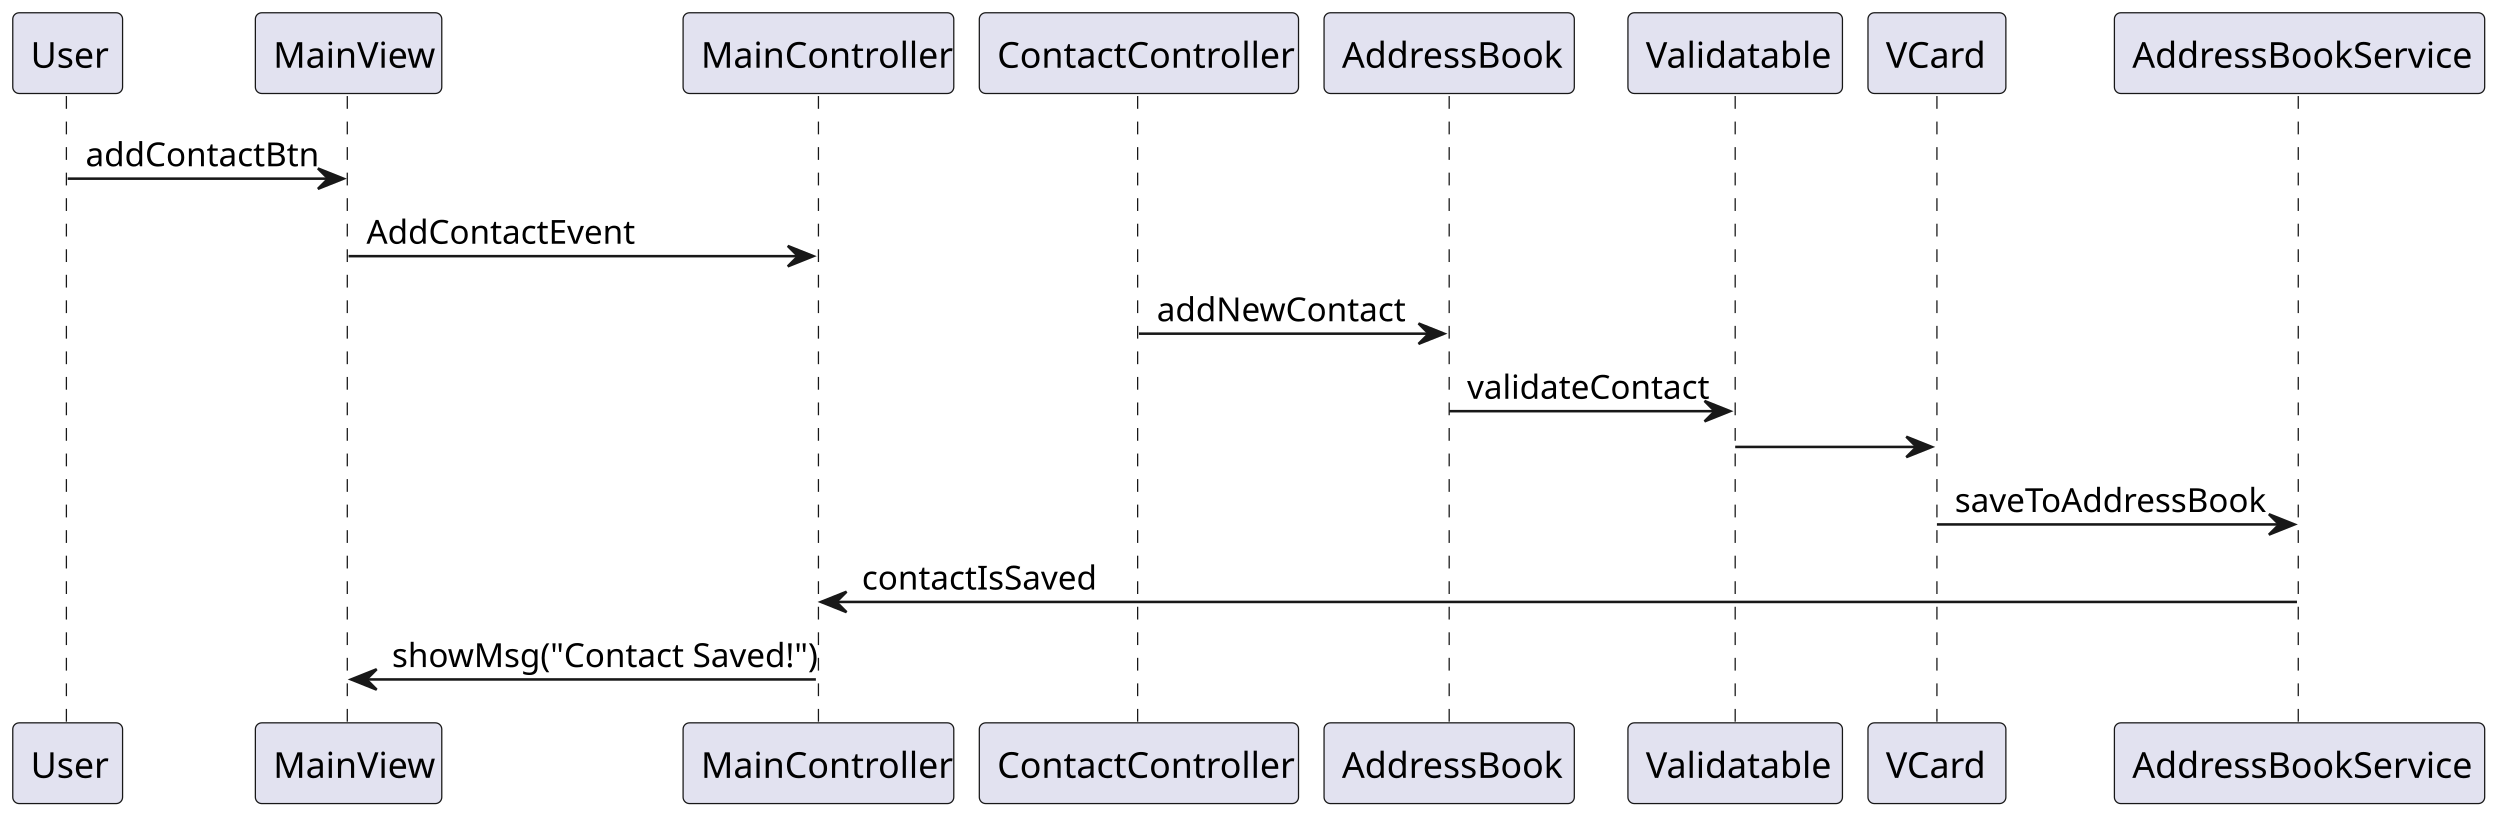
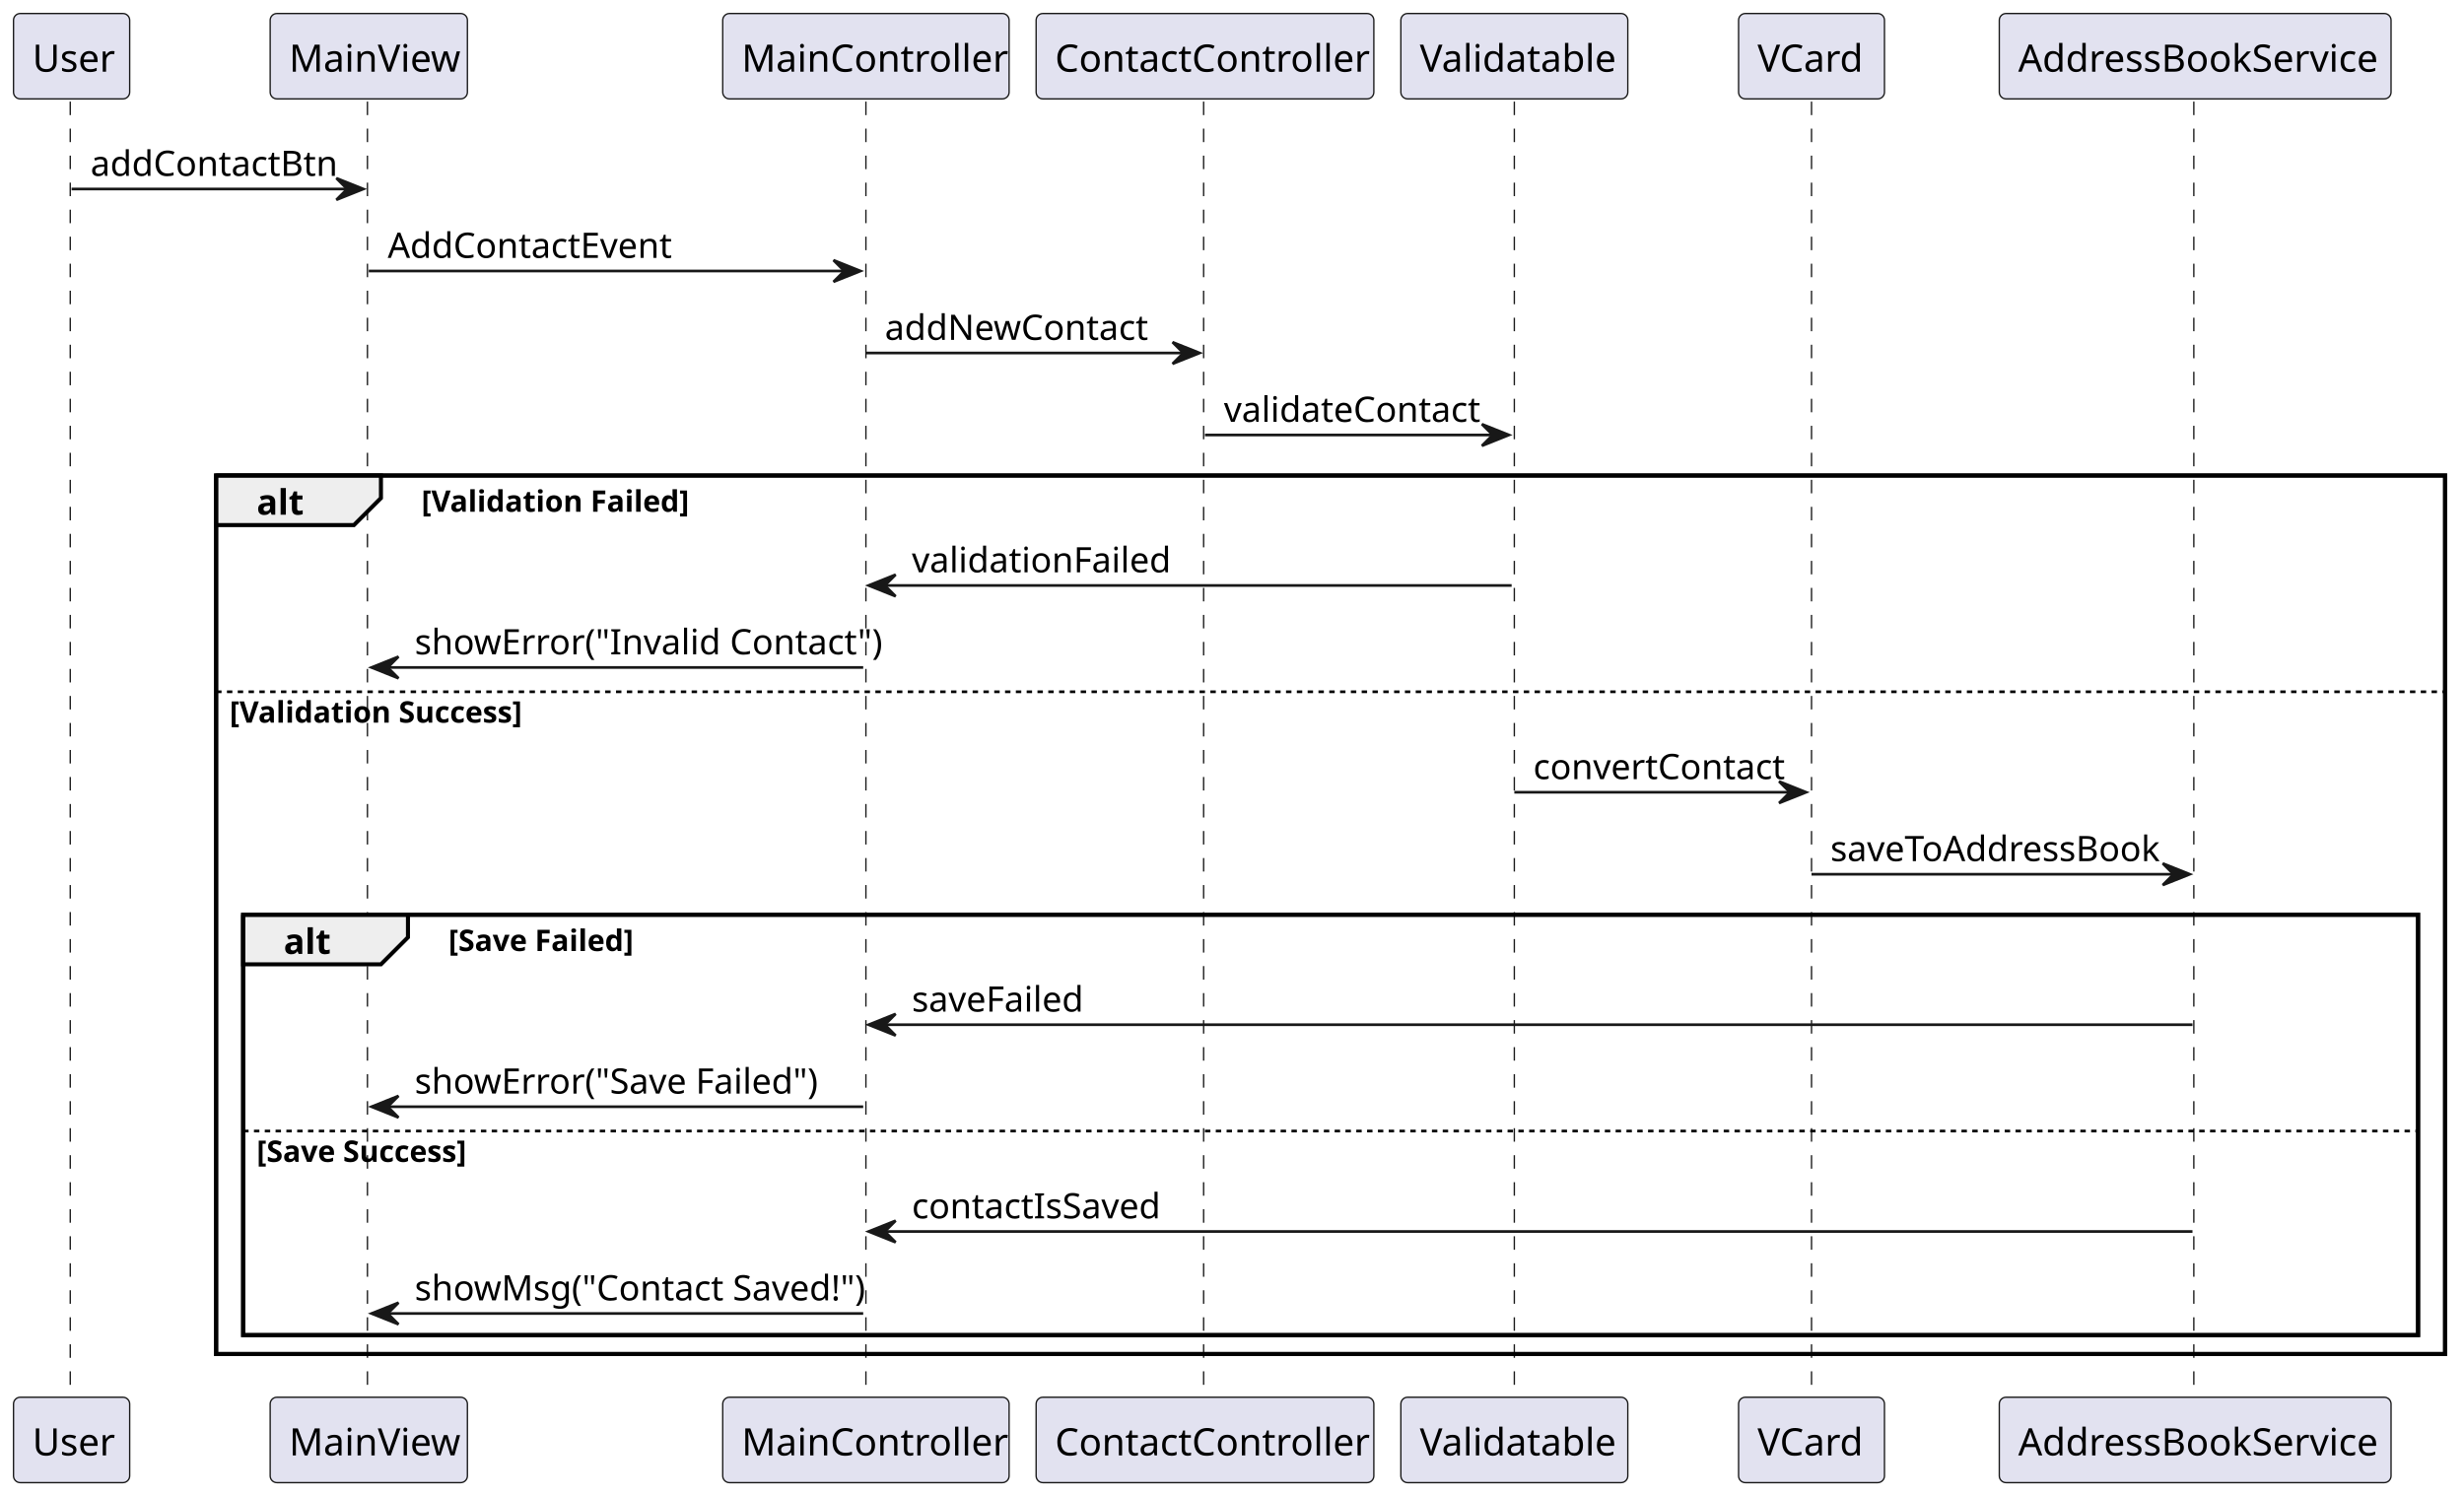
- <svg xmlns="http://www.w3.org/2000/svg" contentStyleType="text/css" height="320px" preserveAspectRatio="none" style="width:979px;height:320px;background:#FFFFFF;" version="1.1" viewBox="0 0 979 320" width="979px" zoomAndPan="magnify">
+ <svg xmlns="http://www.w3.org/2000/svg" contentStyleType="text/css" height="554px" preserveAspectRatio="none" style="width:912px;height:554px;background:#FFFFFF;" version="1.1" viewBox="0 0 912 554" width="912px" zoomAndPan="magnify">
  <defs />
  <g>
-     <line style="stroke:#181818;stroke-width:0.5;stroke-dasharray:5.0,5.0;" x1="26" x2="26" y1="37.609" y2="284.07" />
-     <line style="stroke:#181818;stroke-width:0.5;stroke-dasharray:5.0,5.0;" x1="136" x2="136" y1="37.609" y2="284.07" />
-     <line style="stroke:#181818;stroke-width:0.5;stroke-dasharray:5.0,5.0;" x1="320.5" x2="320.5" y1="37.609" y2="284.07" />
-     <line style="stroke:#181818;stroke-width:0.5;stroke-dasharray:5.0,5.0;" x1="445.5" x2="445.5" y1="37.609" y2="284.07" />
-     <line style="stroke:#181818;stroke-width:0.5;stroke-dasharray:5.0,5.0;" x1="567.5" x2="567.5" y1="37.609" y2="284.07" />
-     <line style="stroke:#181818;stroke-width:0.5;stroke-dasharray:5.0,5.0;" x1="679.5" x2="679.5" y1="37.609" y2="284.07" />
-     <line style="stroke:#181818;stroke-width:0.5;stroke-dasharray:5.0,5.0;" x1="758.5" x2="758.5" y1="37.609" y2="284.07" />
-     <line style="stroke:#181818;stroke-width:0.5;stroke-dasharray:5.0,5.0;" x1="900" x2="900" y1="37.609" y2="284.07" />
+     <rect fill="none" height="325.188" style="stroke:#000000;stroke-width:1.5;" width="825" x="80" y="176.016" />
+     <rect fill="none" height="155.594" style="stroke:#000000;stroke-width:1.5;" width="805" x="90" y="338.609" />
+     <line style="stroke:#181818;stroke-width:0.5;stroke-dasharray:5.0,5.0;" x1="26" x2="26" y1="37.609" y2="518.203" />
+     <line style="stroke:#181818;stroke-width:0.5;stroke-dasharray:5.0,5.0;" x1="136" x2="136" y1="37.609" y2="518.203" />
+     <line style="stroke:#181818;stroke-width:0.5;stroke-dasharray:5.0,5.0;" x1="320.5" x2="320.5" y1="37.609" y2="518.203" />
+     <line style="stroke:#181818;stroke-width:0.5;stroke-dasharray:5.0,5.0;" x1="445.5" x2="445.5" y1="37.609" y2="518.203" />
+     <line style="stroke:#181818;stroke-width:0.5;stroke-dasharray:5.0,5.0;" x1="560.5" x2="560.5" y1="37.609" y2="518.203" />
+     <line style="stroke:#181818;stroke-width:0.5;stroke-dasharray:5.0,5.0;" x1="670.5" x2="670.5" y1="37.609" y2="518.203" />
+     <line style="stroke:#181818;stroke-width:0.5;stroke-dasharray:5.0,5.0;" x1="812" x2="812" y1="37.609" y2="518.203" />
    <rect fill="#E2E2F0" height="31.609" rx="2.5" ry="2.5" style="stroke:#181818;stroke-width:0.5;" width="43" x="5" y="5" />
    <text fill="#000000" font-family="sans-serif" font-size="14" lengthAdjust="spacing" textLength="29" x="12" y="26.533">User</text>
-     <rect fill="#E2E2F0" height="31.609" rx="2.5" ry="2.5" style="stroke:#181818;stroke-width:0.5;" width="43" x="5" y="283.07" />
-     <text fill="#000000" font-family="sans-serif" font-size="14" lengthAdjust="spacing" textLength="29" x="12" y="304.603">User</text>
+     <rect fill="#E2E2F0" height="31.609" rx="2.5" ry="2.5" style="stroke:#181818;stroke-width:0.5;" width="43" x="5" y="517.203" />
+     <text fill="#000000" font-family="sans-serif" font-size="14" lengthAdjust="spacing" textLength="29" x="12" y="538.736">User</text>
    <rect fill="#E2E2F0" height="31.609" rx="2.5" ry="2.5" style="stroke:#181818;stroke-width:0.5;" width="73" x="100" y="5" />
    <text fill="#000000" font-family="sans-serif" font-size="14" lengthAdjust="spacing" textLength="59" x="107" y="26.533">MainView</text>
-     <rect fill="#E2E2F0" height="31.609" rx="2.5" ry="2.5" style="stroke:#181818;stroke-width:0.5;" width="73" x="100" y="283.07" />
-     <text fill="#000000" font-family="sans-serif" font-size="14" lengthAdjust="spacing" textLength="59" x="107" y="304.603">MainView</text>
+     <rect fill="#E2E2F0" height="31.609" rx="2.5" ry="2.5" style="stroke:#181818;stroke-width:0.5;" width="73" x="100" y="517.203" />
+     <text fill="#000000" font-family="sans-serif" font-size="14" lengthAdjust="spacing" textLength="59" x="107" y="538.736">MainView</text>
    <rect fill="#E2E2F0" height="31.609" rx="2.5" ry="2.5" style="stroke:#181818;stroke-width:0.5;" width="106" x="267.5" y="5" />
    <text fill="#000000" font-family="sans-serif" font-size="14" lengthAdjust="spacing" textLength="92" x="274.5" y="26.533">MainController</text>
-     <rect fill="#E2E2F0" height="31.609" rx="2.5" ry="2.5" style="stroke:#181818;stroke-width:0.5;" width="106" x="267.5" y="283.07" />
-     <text fill="#000000" font-family="sans-serif" font-size="14" lengthAdjust="spacing" textLength="92" x="274.5" y="304.603">MainController</text>
+     <rect fill="#E2E2F0" height="31.609" rx="2.5" ry="2.5" style="stroke:#181818;stroke-width:0.5;" width="106" x="267.5" y="517.203" />
+     <text fill="#000000" font-family="sans-serif" font-size="14" lengthAdjust="spacing" textLength="92" x="274.5" y="538.736">MainController</text>
    <rect fill="#E2E2F0" height="31.609" rx="2.5" ry="2.5" style="stroke:#181818;stroke-width:0.5;" width="125" x="383.5" y="5" />
    <text fill="#000000" font-family="sans-serif" font-size="14" lengthAdjust="spacing" textLength="111" x="390.5" y="26.533">ContactController</text>
-     <rect fill="#E2E2F0" height="31.609" rx="2.5" ry="2.5" style="stroke:#181818;stroke-width:0.5;" width="125" x="383.5" y="283.07" />
-     <text fill="#000000" font-family="sans-serif" font-size="14" lengthAdjust="spacing" textLength="111" x="390.5" y="304.603">ContactController</text>
-     <rect fill="#E2E2F0" height="31.609" rx="2.5" ry="2.5" style="stroke:#181818;stroke-width:0.5;" width="98" x="518.5" y="5" />
-     <text fill="#000000" font-family="sans-serif" font-size="14" lengthAdjust="spacing" textLength="84" x="525.5" y="26.533">AddressBook</text>
-     <rect fill="#E2E2F0" height="31.609" rx="2.5" ry="2.5" style="stroke:#181818;stroke-width:0.5;" width="98" x="518.5" y="283.07" />
-     <text fill="#000000" font-family="sans-serif" font-size="14" lengthAdjust="spacing" textLength="84" x="525.5" y="304.603">AddressBook</text>
-     <rect fill="#E2E2F0" height="31.609" rx="2.5" ry="2.5" style="stroke:#181818;stroke-width:0.5;" width="84" x="637.5" y="5" />
-     <text fill="#000000" font-family="sans-serif" font-size="14" lengthAdjust="spacing" textLength="70" x="644.5" y="26.533">Validatable</text>
-     <rect fill="#E2E2F0" height="31.609" rx="2.5" ry="2.5" style="stroke:#181818;stroke-width:0.5;" width="84" x="637.5" y="283.07" />
-     <text fill="#000000" font-family="sans-serif" font-size="14" lengthAdjust="spacing" textLength="70" x="644.5" y="304.603">Validatable</text>
-     <rect fill="#E2E2F0" height="31.609" rx="2.5" ry="2.5" style="stroke:#181818;stroke-width:0.5;" width="54" x="731.5" y="5" />
-     <text fill="#000000" font-family="sans-serif" font-size="14" lengthAdjust="spacing" textLength="40" x="738.5" y="26.533">VCard</text>
-     <rect fill="#E2E2F0" height="31.609" rx="2.5" ry="2.5" style="stroke:#181818;stroke-width:0.5;" width="54" x="731.5" y="283.07" />
-     <text fill="#000000" font-family="sans-serif" font-size="14" lengthAdjust="spacing" textLength="40" x="738.5" y="304.603">VCard</text>
-     <rect fill="#E2E2F0" height="31.609" rx="2.5" ry="2.5" style="stroke:#181818;stroke-width:0.5;" width="145" x="828" y="5" />
-     <text fill="#000000" font-family="sans-serif" font-size="14" lengthAdjust="spacing" textLength="131" x="835" y="26.533">AddressBookService</text>
-     <rect fill="#E2E2F0" height="31.609" rx="2.5" ry="2.5" style="stroke:#181818;stroke-width:0.5;" width="145" x="828" y="283.07" />
-     <text fill="#000000" font-family="sans-serif" font-size="14" lengthAdjust="spacing" textLength="131" x="835" y="304.603">AddressBookService</text>
+     <rect fill="#E2E2F0" height="31.609" rx="2.5" ry="2.5" style="stroke:#181818;stroke-width:0.5;" width="125" x="383.5" y="517.203" />
+     <text fill="#000000" font-family="sans-serif" font-size="14" lengthAdjust="spacing" textLength="111" x="390.5" y="538.736">ContactController</text>
+     <rect fill="#E2E2F0" height="31.609" rx="2.5" ry="2.5" style="stroke:#181818;stroke-width:0.5;" width="84" x="518.5" y="5" />
+     <text fill="#000000" font-family="sans-serif" font-size="14" lengthAdjust="spacing" textLength="70" x="525.5" y="26.533">Validatable</text>
+     <rect fill="#E2E2F0" height="31.609" rx="2.5" ry="2.5" style="stroke:#181818;stroke-width:0.5;" width="84" x="518.5" y="517.203" />
+     <text fill="#000000" font-family="sans-serif" font-size="14" lengthAdjust="spacing" textLength="70" x="525.5" y="538.736">Validatable</text>
+     <rect fill="#E2E2F0" height="31.609" rx="2.5" ry="2.5" style="stroke:#181818;stroke-width:0.5;" width="54" x="643.5" y="5" />
+     <text fill="#000000" font-family="sans-serif" font-size="14" lengthAdjust="spacing" textLength="40" x="650.5" y="26.533">VCard</text>
+     <rect fill="#E2E2F0" height="31.609" rx="2.5" ry="2.5" style="stroke:#181818;stroke-width:0.5;" width="54" x="643.5" y="517.203" />
+     <text fill="#000000" font-family="sans-serif" font-size="14" lengthAdjust="spacing" textLength="40" x="650.5" y="538.736">VCard</text>
+     <rect fill="#E2E2F0" height="31.609" rx="2.5" ry="2.5" style="stroke:#181818;stroke-width:0.5;" width="145" x="740" y="5" />
+     <text fill="#000000" font-family="sans-serif" font-size="14" lengthAdjust="spacing" textLength="131" x="747" y="26.533">AddressBookService</text>
+     <rect fill="#E2E2F0" height="31.609" rx="2.5" ry="2.5" style="stroke:#181818;stroke-width:0.5;" width="145" x="740" y="517.203" />
+     <text fill="#000000" font-family="sans-serif" font-size="14" lengthAdjust="spacing" textLength="131" x="747" y="538.736">AddressBookService</text>
    <polygon fill="#181818" points="124.5,65.961,134.5,69.961,124.5,73.961,128.5,69.961" style="stroke:#181818;stroke-width:1.0;" />
    <line style="stroke:#181818;stroke-width:1.0;" x1="26.5" x2="130.5" y1="69.961" y2="69.961" />
    <text fill="#000000" font-family="sans-serif" font-size="13" lengthAdjust="spacing" textLength="86" x="33.5" y="65.105">addContactBtn</text>
    <polygon fill="#181818" points="308.5,96.312,318.5,100.312,308.5,104.312,312.5,100.312" style="stroke:#181818;stroke-width:1.0;" />
    <line style="stroke:#181818;stroke-width:1.0;" x1="136.5" x2="314.5" y1="100.312" y2="100.312" />
    <text fill="#000000" font-family="sans-serif" font-size="13" lengthAdjust="spacing" textLength="100" x="143.5" y="95.456">AddContactEvent</text>
-     <polygon fill="#181818" points="555.5,126.664,565.5,130.664,555.5,134.664,559.5,130.664" style="stroke:#181818;stroke-width:1.0;" />
-     <line style="stroke:#181818;stroke-width:1.0;" x1="446" x2="561.5" y1="130.664" y2="130.664" />
-     <text fill="#000000" font-family="sans-serif" font-size="13" lengthAdjust="spacing" textLength="91" x="453" y="125.808">addNewContact</text>
-     <polygon fill="#181818" points="667.5,157.016,677.5,161.016,667.5,165.016,671.5,161.016" style="stroke:#181818;stroke-width:1.0;" />
-     <line style="stroke:#181818;stroke-width:1.0;" x1="567.5" x2="673.5" y1="161.016" y2="161.016" />
-     <text fill="#000000" font-family="sans-serif" font-size="13" lengthAdjust="spacing" textLength="88" x="574.5" y="156.159">validateContact</text>
-     <polygon fill="#181818" points="746.5,171.016,756.5,175.016,746.5,179.016,750.5,175.016" style="stroke:#181818;stroke-width:1.0;" />
-     <line style="stroke:#181818;stroke-width:1.0;" x1="679.5" x2="752.5" y1="175.016" y2="175.016" />
-     <polygon fill="#181818" points="888.5,201.367,898.5,205.367,888.5,209.367,892.5,205.367" style="stroke:#181818;stroke-width:1.0;" />
-     <line style="stroke:#181818;stroke-width:1.0;" x1="758.5" x2="894.5" y1="205.367" y2="205.367" />
-     <text fill="#000000" font-family="sans-serif" font-size="13" lengthAdjust="spacing" textLength="118" x="765.5" y="200.511">saveToAddressBook</text>
-     <polygon fill="#181818" points="331.5,231.719,321.5,235.719,331.5,239.719,327.5,235.719" style="stroke:#181818;stroke-width:1.0;" />
-     <line style="stroke:#181818;stroke-width:1.0;" x1="325.5" x2="899.5" y1="235.719" y2="235.719" />
-     <text fill="#000000" font-family="sans-serif" font-size="13" lengthAdjust="spacing" textLength="88" x="337.5" y="230.862">contactIsSaved</text>
-     <polygon fill="#181818" points="147.5,262.07,137.5,266.07,147.5,270.07,143.5,266.07" style="stroke:#181818;stroke-width:1.0;" />
-     <line style="stroke:#181818;stroke-width:1.0;" x1="141.5" x2="319.5" y1="266.07" y2="266.07" />
-     <text fill="#000000" font-family="sans-serif" font-size="13" lengthAdjust="spacing" textLength="160" x="153.5" y="261.214">showMsg("Contact Saved!")</text>
+     <polygon fill="#181818" points="434,126.664,444,130.664,434,134.664,438,130.664" style="stroke:#181818;stroke-width:1.0;" />
+     <line style="stroke:#181818;stroke-width:1.0;" x1="320.5" x2="440" y1="130.664" y2="130.664" />
+     <text fill="#000000" font-family="sans-serif" font-size="13" lengthAdjust="spacing" textLength="91" x="327.5" y="125.808">addNewContact</text>
+     <polygon fill="#181818" points="548.5,157.016,558.5,161.016,548.5,165.016,552.5,161.016" style="stroke:#181818;stroke-width:1.0;" />
+     <line style="stroke:#181818;stroke-width:1.0;" x1="446" x2="554.5" y1="161.016" y2="161.016" />
+     <text fill="#000000" font-family="sans-serif" font-size="13" lengthAdjust="spacing" textLength="88" x="453" y="156.159">validateContact</text>
+     <path d="M80,176.016 L141,176.016 L141,184.367 L131,194.367 L80,194.367 L80,176.016 " fill="#EEEEEE" style="stroke:#000000;stroke-width:1.5;" />
+     <rect fill="none" height="325.188" style="stroke:#000000;stroke-width:1.5;" width="825" x="80" y="176.016" />
+     <text fill="#000000" font-family="sans-serif" font-size="13" font-weight="bold" lengthAdjust="spacing" textLength="16" x="95" y="190.511">alt</text>
+     <text fill="#000000" font-family="sans-serif" font-size="11" font-weight="bold" lengthAdjust="spacing" textLength="97" x="156" y="189.435">[Validation Failed]</text>
+     <polygon fill="#181818" points="331.5,212.719,321.5,216.719,331.5,220.719,327.5,216.719" style="stroke:#181818;stroke-width:1.0;" />
+     <line style="stroke:#181818;stroke-width:1.0;" x1="325.5" x2="559.5" y1="216.719" y2="216.719" />
+     <text fill="#000000" font-family="sans-serif" font-size="13" lengthAdjust="spacing" textLength="88" x="337.5" y="211.862">validationFailed</text>
+     <polygon fill="#181818" points="147.5,243.07,137.5,247.07,147.5,251.07,143.5,247.07" style="stroke:#181818;stroke-width:1.0;" />
+     <line style="stroke:#181818;stroke-width:1.0;" x1="141.5" x2="319.5" y1="247.07" y2="247.07" />
+     <text fill="#000000" font-family="sans-serif" font-size="13" lengthAdjust="spacing" textLength="160" x="153.5" y="242.214">showError("Invalid Contact")</text>
+     <line style="stroke:#000000;stroke-width:1.0;stroke-dasharray:2.0,2.0;" x1="80" x2="905" y1="256.07" y2="256.07" />
+     <text fill="#000000" font-family="sans-serif" font-size="11" font-weight="bold" lengthAdjust="spacing" textLength="112" x="85" y="267.489">[Validation Success]</text>
+     <polygon fill="#181818" points="658.5,289.258,668.5,293.258,658.5,297.258,662.5,293.258" style="stroke:#181818;stroke-width:1.0;" />
+     <line style="stroke:#181818;stroke-width:1.0;" x1="560.5" x2="664.5" y1="293.258" y2="293.258" />
+     <text fill="#000000" font-family="sans-serif" font-size="13" lengthAdjust="spacing" textLength="86" x="567.5" y="288.401">convertContact</text>
+     <polygon fill="#181818" points="800.5,319.609,810.5,323.609,800.5,327.609,804.5,323.609" style="stroke:#181818;stroke-width:1.0;" />
+     <line style="stroke:#181818;stroke-width:1.0;" x1="670.5" x2="806.5" y1="323.609" y2="323.609" />
+     <text fill="#000000" font-family="sans-serif" font-size="13" lengthAdjust="spacing" textLength="118" x="677.5" y="318.753">saveToAddressBook</text>
+     <path d="M90,338.609 L151,338.609 L151,346.961 L141,356.961 L90,356.961 L90,338.609 " fill="#EEEEEE" style="stroke:#000000;stroke-width:1.5;" />
+     <rect fill="none" height="155.594" style="stroke:#000000;stroke-width:1.5;" width="805" x="90" y="338.609" />
+     <text fill="#000000" font-family="sans-serif" font-size="13" font-weight="bold" lengthAdjust="spacing" textLength="16" x="105" y="353.104">alt</text>
+     <text fill="#000000" font-family="sans-serif" font-size="11" font-weight="bold" lengthAdjust="spacing" textLength="69" x="166" y="352.028">[Save Failed]</text>
+     <polygon fill="#181818" points="331.5,375.312,321.5,379.312,331.5,383.312,327.5,379.312" style="stroke:#181818;stroke-width:1.0;" />
+     <line style="stroke:#181818;stroke-width:1.0;" x1="325.5" x2="811.5" y1="379.312" y2="379.312" />
+     <text fill="#000000" font-family="sans-serif" font-size="13" lengthAdjust="spacing" textLength="61" x="337.5" y="374.456">saveFailed</text>
+     <polygon fill="#181818" points="147.5,405.664,137.5,409.664,147.5,413.664,143.5,409.664" style="stroke:#181818;stroke-width:1.0;" />
+     <line style="stroke:#181818;stroke-width:1.0;" x1="141.5" x2="319.5" y1="409.664" y2="409.664" />
+     <text fill="#000000" font-family="sans-serif" font-size="13" lengthAdjust="spacing" textLength="143" x="153.5" y="404.808">showError("Save Failed")</text>
+     <line style="stroke:#000000;stroke-width:1.0;stroke-dasharray:2.0,2.0;" x1="90" x2="895" y1="418.664" y2="418.664" />
+     <text fill="#000000" font-family="sans-serif" font-size="11" font-weight="bold" lengthAdjust="spacing" textLength="84" x="95" y="430.083">[Save Success]</text>
+     <polygon fill="#181818" points="331.5,451.852,321.5,455.852,331.5,459.852,327.5,455.852" style="stroke:#181818;stroke-width:1.0;" />
+     <line style="stroke:#181818;stroke-width:1.0;" x1="325.5" x2="811.5" y1="455.852" y2="455.852" />
+     <text fill="#000000" font-family="sans-serif" font-size="13" lengthAdjust="spacing" textLength="88" x="337.5" y="450.995">contactIsSaved</text>
+     <polygon fill="#181818" points="147.5,482.203,137.5,486.203,147.5,490.203,143.5,486.203" style="stroke:#181818;stroke-width:1.0;" />
+     <line style="stroke:#181818;stroke-width:1.0;" x1="141.5" x2="319.5" y1="486.203" y2="486.203" />
+     <text fill="#000000" font-family="sans-serif" font-size="13" lengthAdjust="spacing" textLength="160" x="153.5" y="481.347">showMsg("Contact Saved!")</text>
  </g>
</svg>
